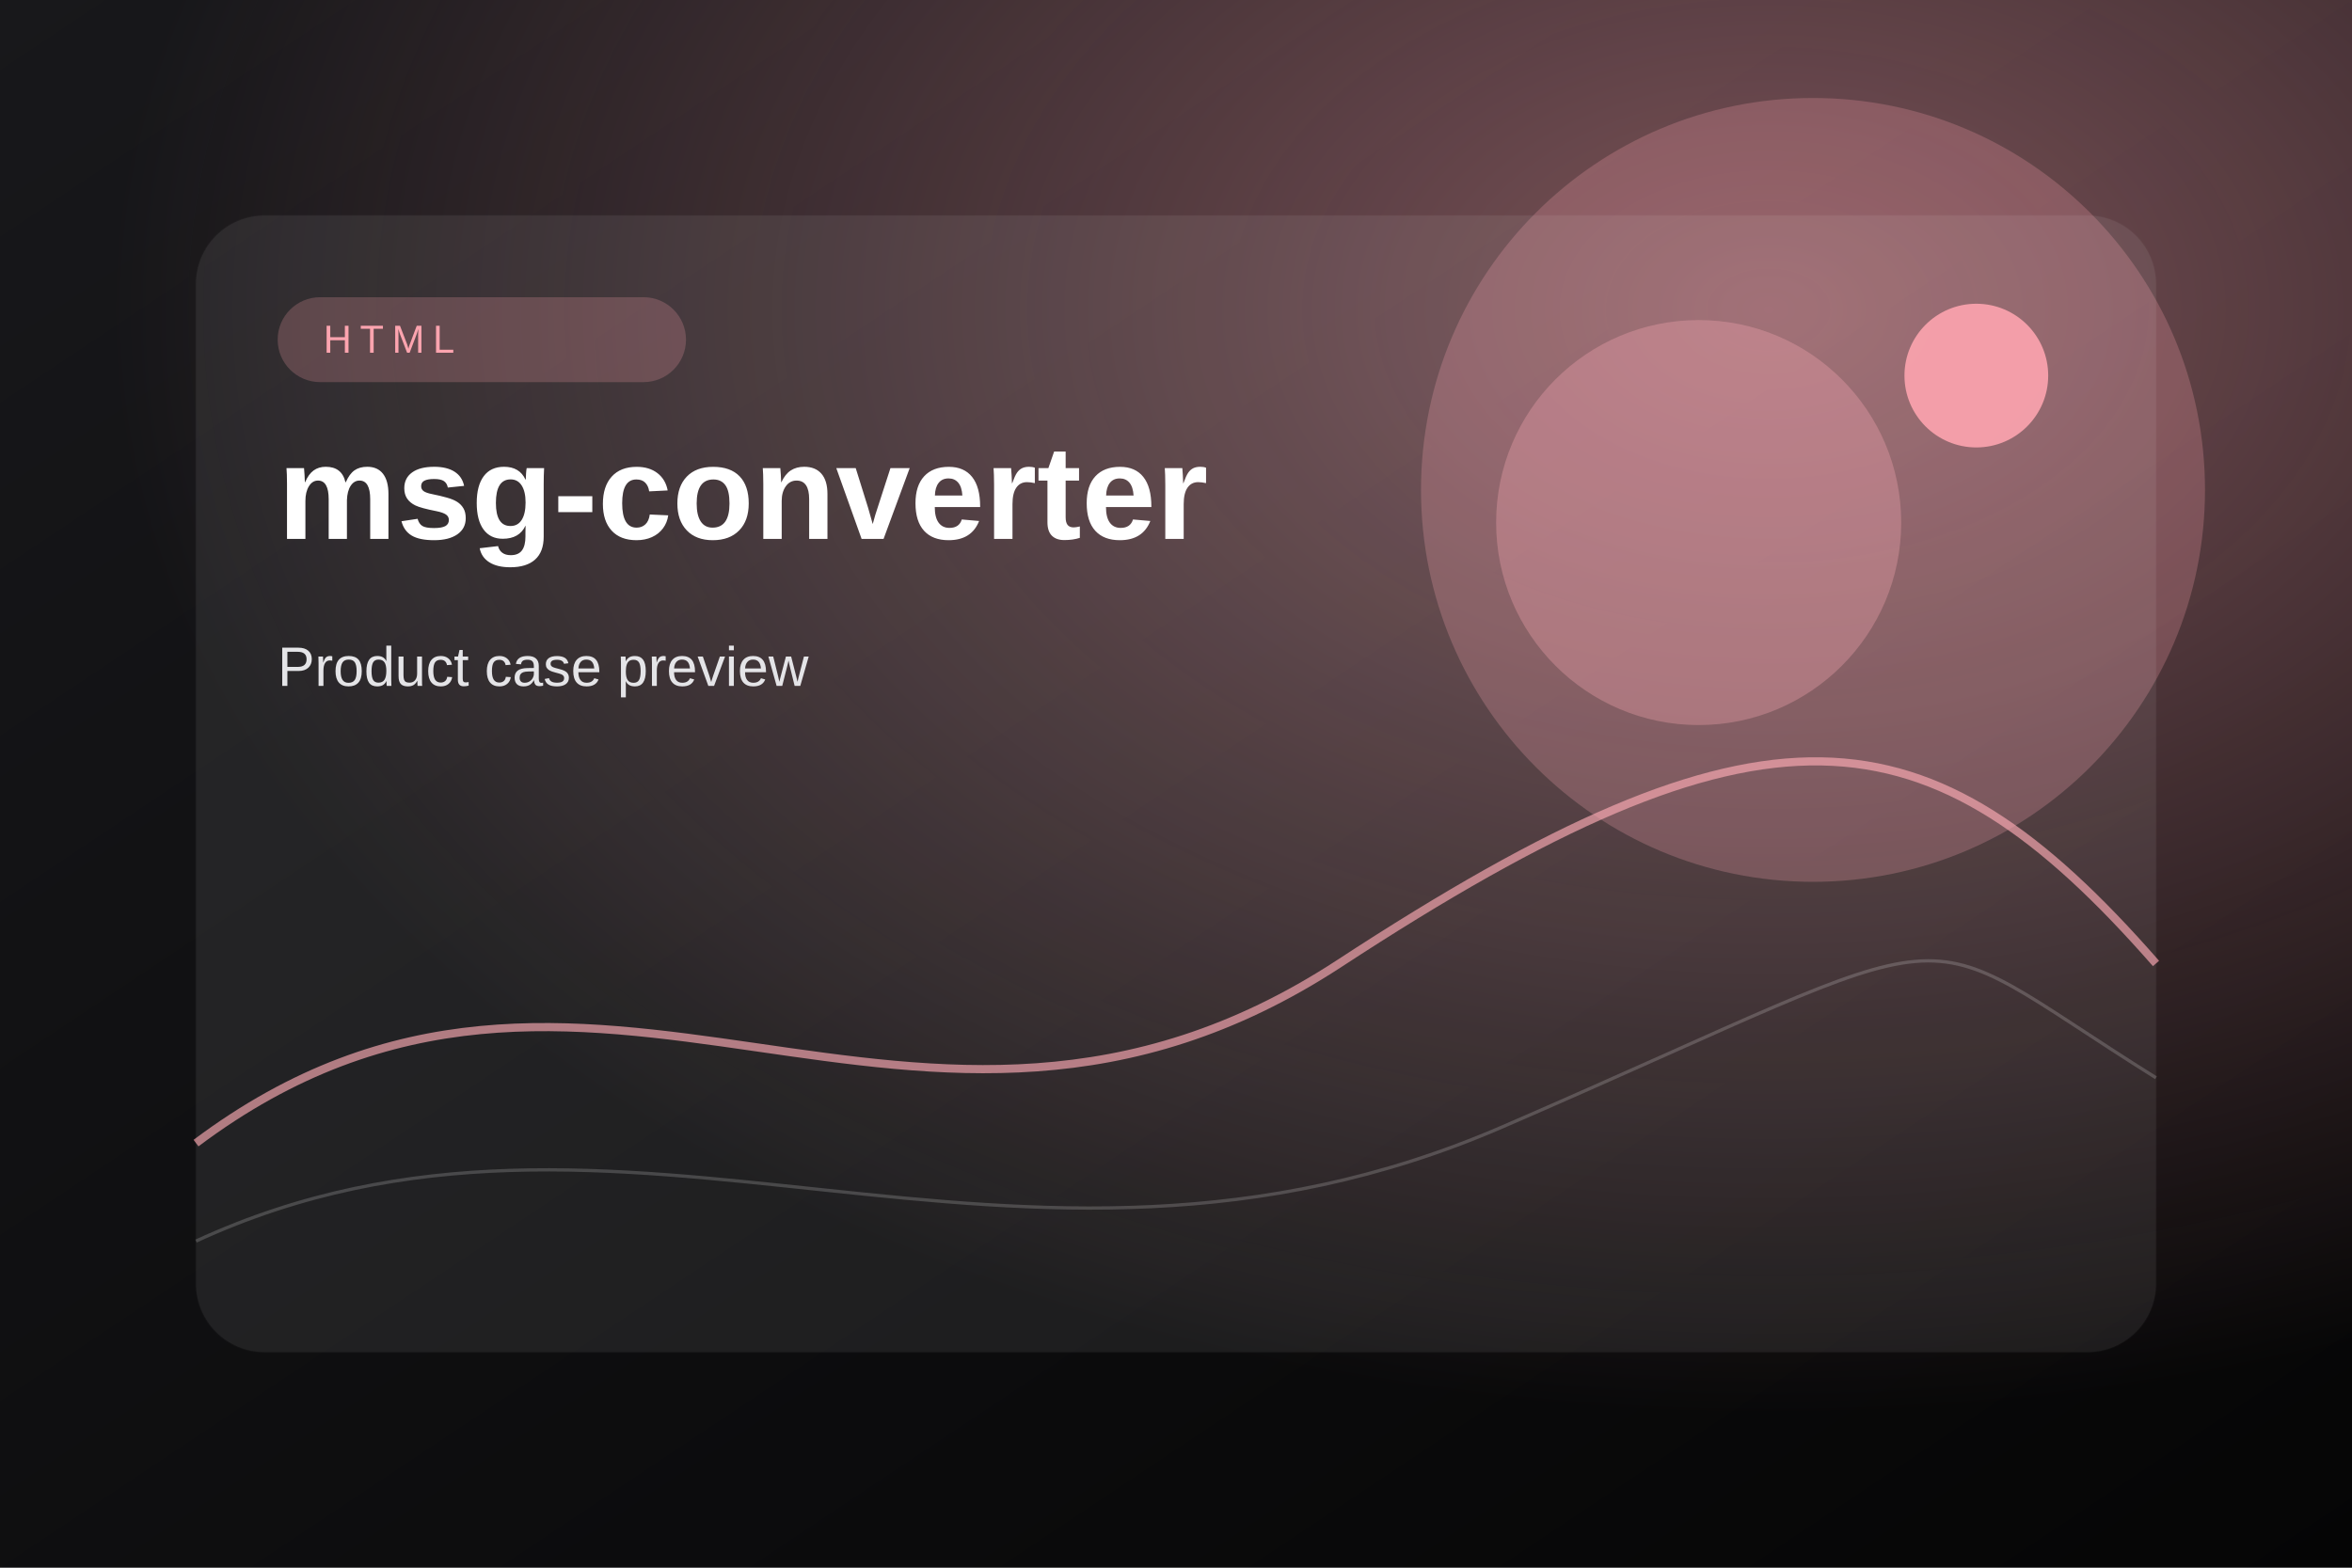
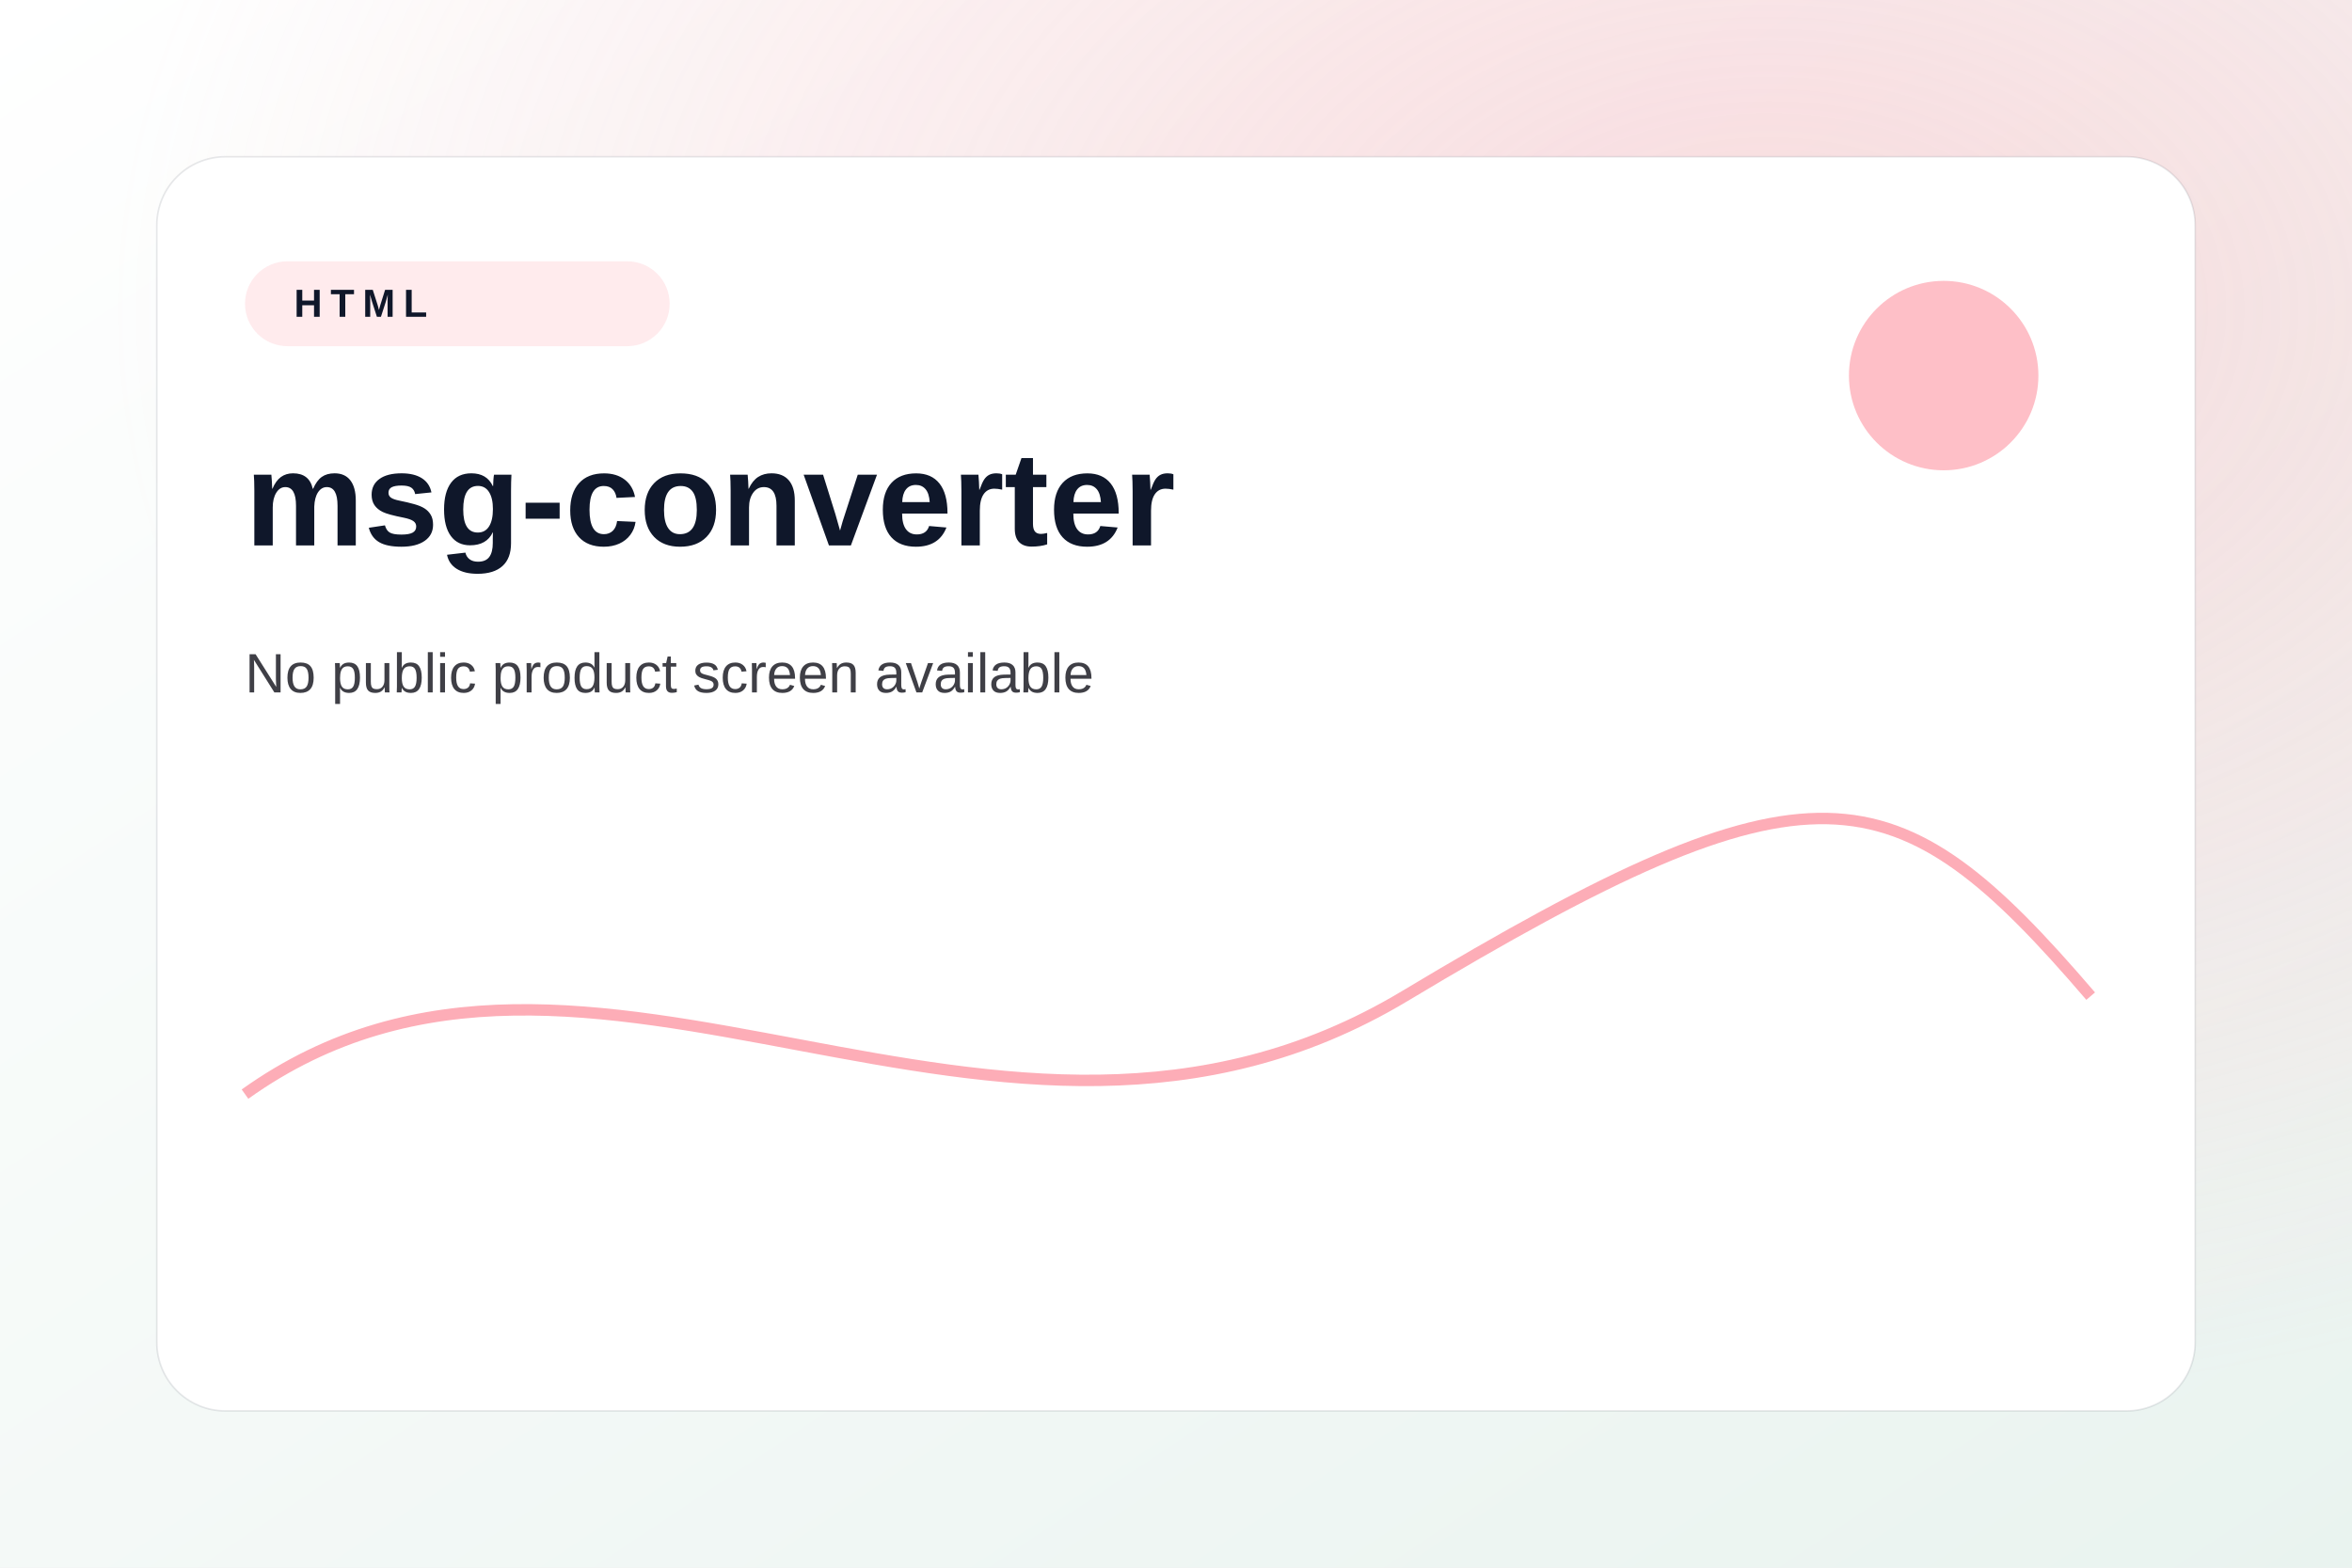
<svg xmlns="http://www.w3.org/2000/svg" width="1440" height="960" viewBox="0 0 1440 960">
  <defs>
    <linearGradient id="g" x1="0" x2="1" y1="0" y2="1">
-       <stop offset="0" stop-color="#18181b" />
-       <stop offset="1" stop-color="#050505" />
+       <stop offset="0" stop-color="#ffffff" />
+       <stop offset="1" stop-color="#e9f3ef" />
    </linearGradient>
    <radialGradient id="r" cx="75%" cy="20%" r="70%">
-       <stop offset="0" stop-color="#fda4af" stop-opacity=".45" />
+       <stop offset="0" stop-color="#fda4af" stop-opacity=".36" />
      <stop offset="1" stop-color="#fda4af" stop-opacity="0" />
    </radialGradient>
  </defs>
  <rect width="1440" height="960" fill="url(#g)" />
  <rect width="1440" height="960" fill="url(#r)" />
-   <circle cx="1110" cy="300" r="240" fill="#fda4af" opacity=".24" />
-   <circle cx="1040" cy="320" r="124" fill="#fda4af" opacity=".32" />
-   <path d="M120 700 C 360 520, 560 760, 820 590 S 1180 430, 1320 590" fill="none" stroke="#fda4af" stroke-width="5" opacity=".65" />
-   <path d="M120 760 C 380 640, 620 820, 920 690 S 1160 560, 1320 660" fill="none" stroke="#ffffff" stroke-width="2" opacity=".18" />
-   <rect x="120" y="132" width="1200" height="696" rx="42" fill="#ffffff" opacity=".075" stroke="#ffffff" stroke-opacity=".2" />
-   <rect x="170" y="182" width="250" height="52" rx="26" fill="#fda4af" opacity=".22" />
-   <text x="198" y="216" fill="#fda4af" font-family="Arial, sans-serif" font-size="24" letter-spacing="5">HTML</text>
-   <text x="170" y="330" fill="#fff" font-family="Arial, sans-serif" font-size="82" font-weight="700">msg-converter</text>
-   <text x="170" y="420" fill="#e4e4e7" font-family="Arial, sans-serif" font-size="34">Product case preview</text>
-   <circle cx="1210" cy="230" r="44" fill="#fda4af" opacity=".9" />
+   <rect x="96" y="96" width="1248" height="768" rx="42" fill="#ffffff" stroke="#0f172a" stroke-opacity=".10" />
+   <rect x="150" y="160" width="260" height="52" rx="26" fill="#fda4af" opacity=".22" />
+   <text x="180" y="194" fill="#0f172a" font-family="Arial, sans-serif" font-size="24" font-weight="700" letter-spacing="5">HTML</text>
+   <text x="150" y="334" fill="#0f172a" font-family="Arial, sans-serif" font-size="82" font-weight="700">msg-converter</text>
+   <text x="150" y="424" fill="#3f3f46" font-family="Arial, sans-serif" font-size="34">No public product screen available</text>
+   <path d="M150 670 C 360 520, 610 760, 860 610 S 1160 470, 1280 610" fill="none" stroke="#fda4af" stroke-width="7" opacity=".9" />
+   <circle cx="1190" cy="230" r="58" fill="#fda4af" opacity=".7" />
</svg>
